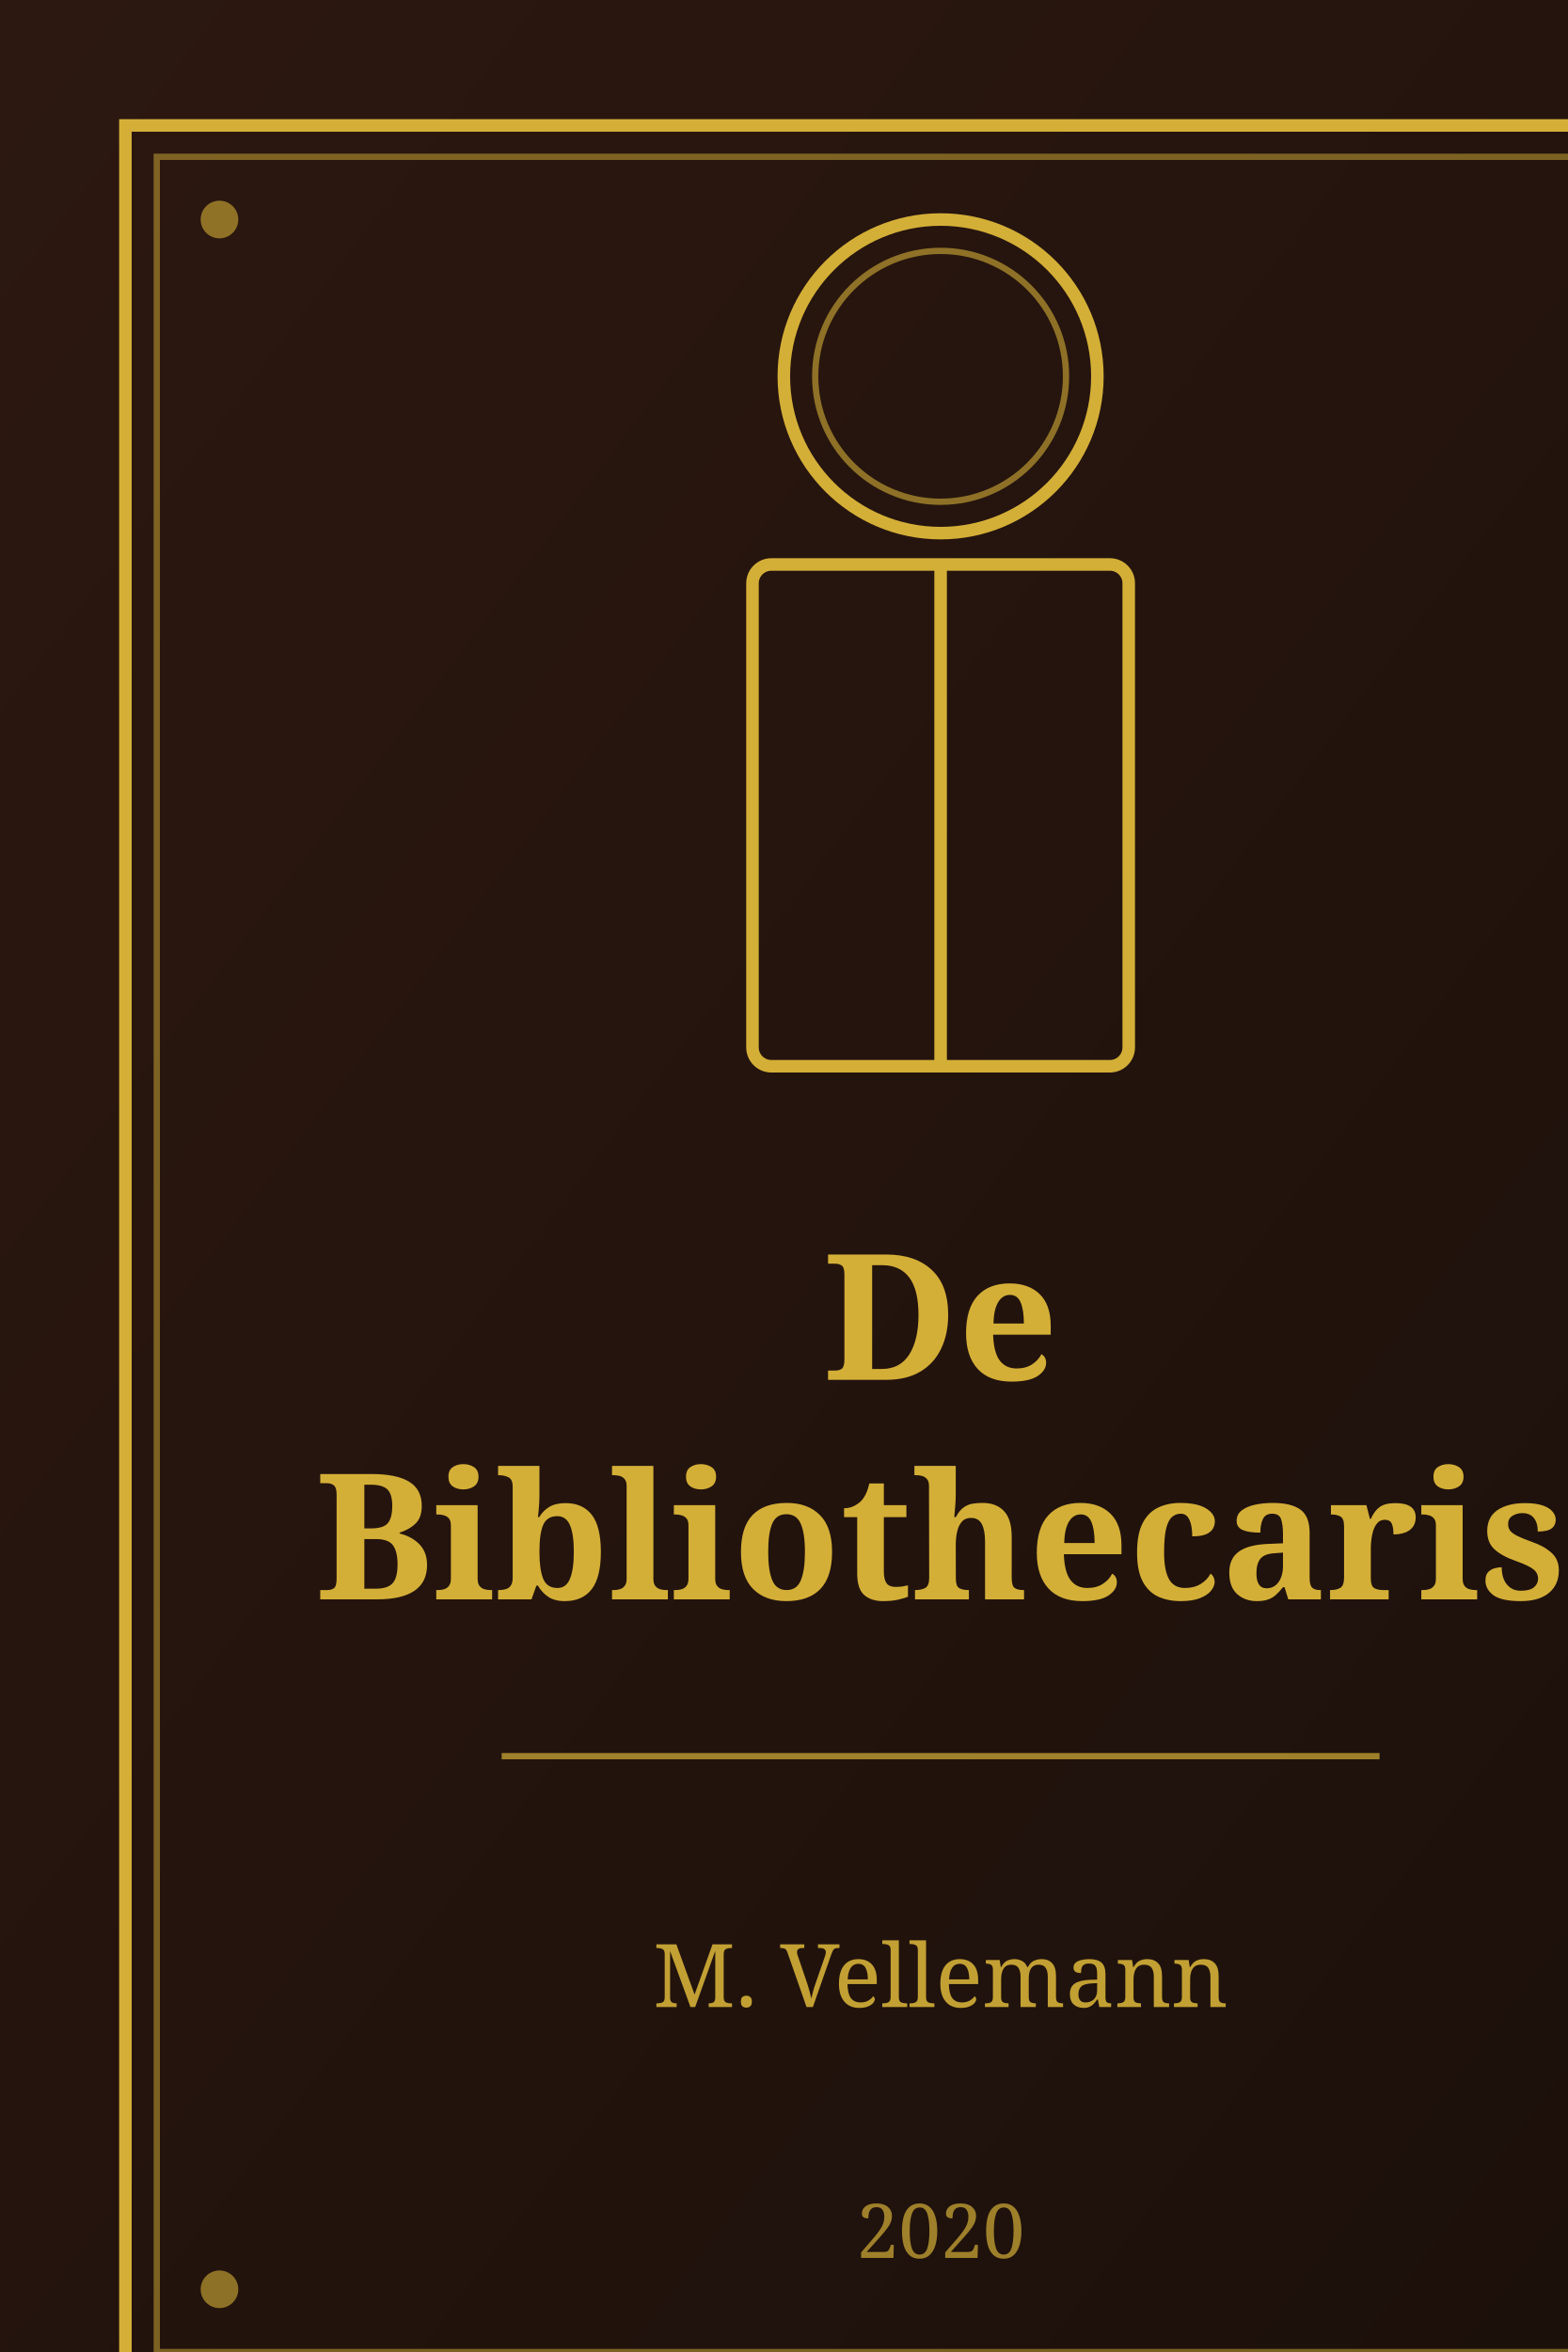
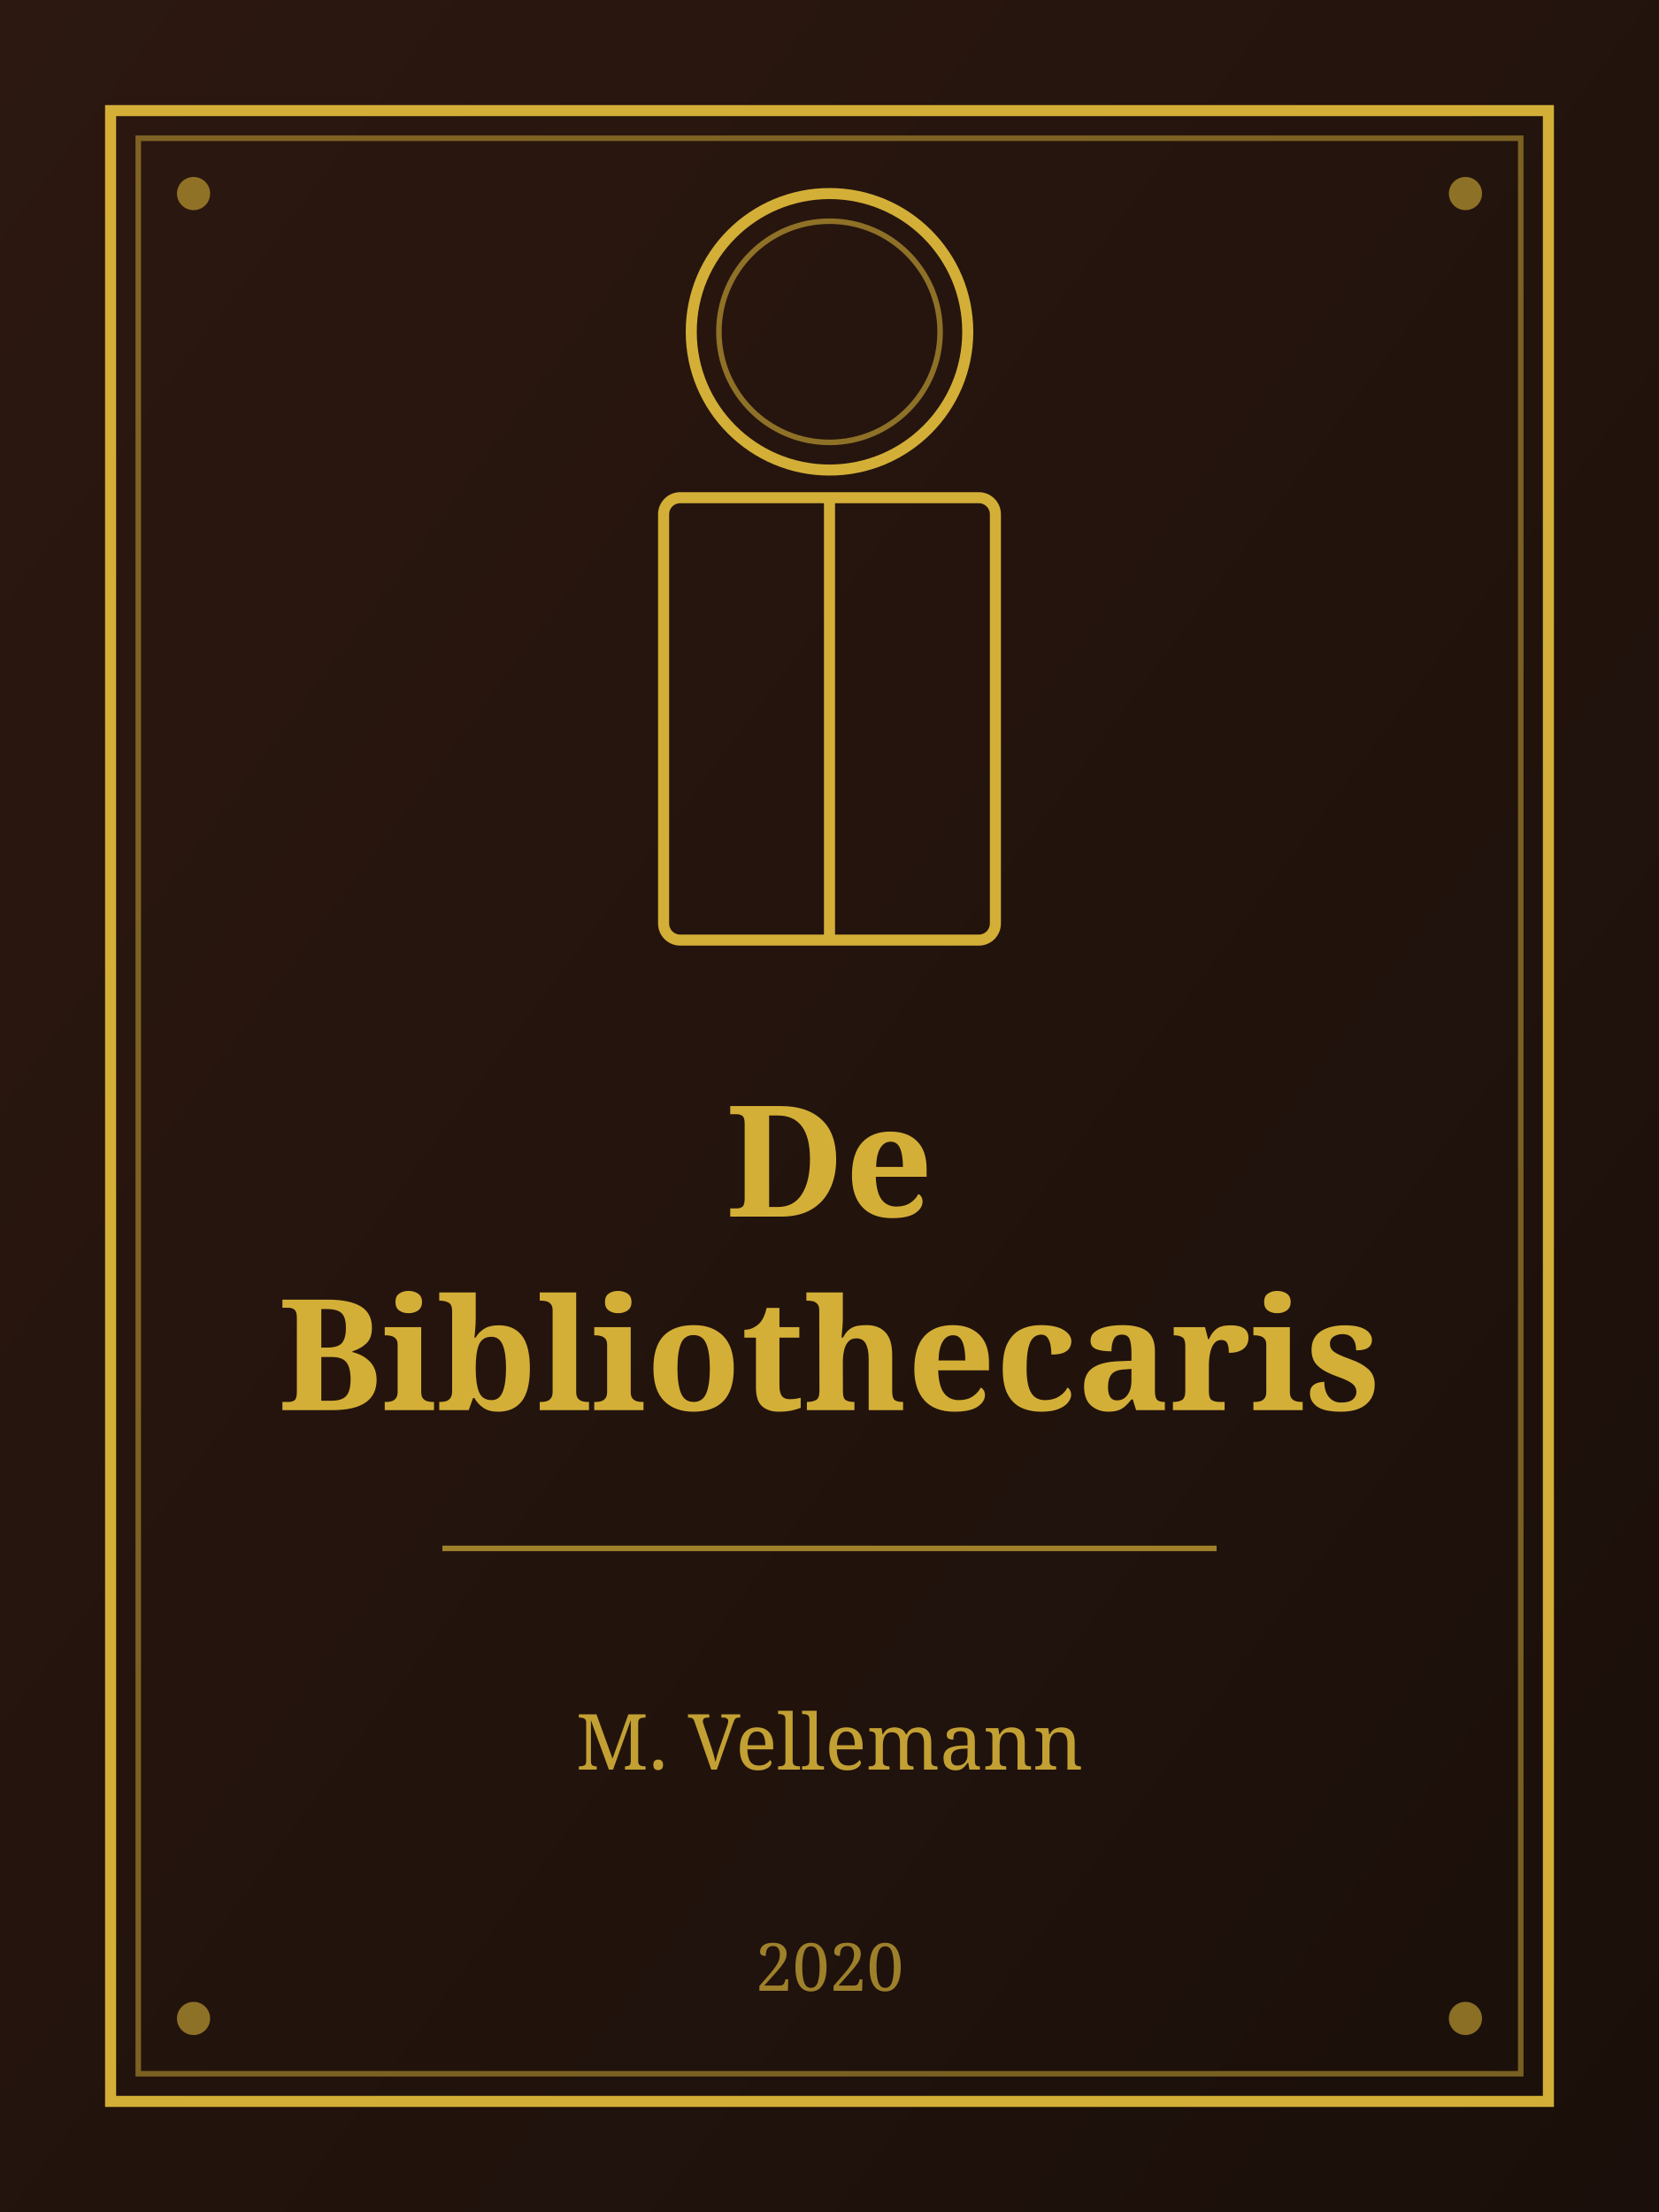
- <svg xmlns="http://www.w3.org/2000/svg" viewBox="0 0 250 375">
+ <svg xmlns="http://www.w3.org/2000/svg" viewBox="0 0 300 400">
  <defs>
    <linearGradient id="bookGrad" x1="0%" y1="0%" x2="100%" y2="100%">
      <stop offset="0%" style="stop-color:#2c1810;stop-opacity:1" />
      <stop offset="100%" style="stop-color:#1a0f0a;stop-opacity:1" />
    </linearGradient>
    <linearGradient id="accentGrad" x1="0%" y1="0%" x2="100%" y2="100%">
      <stop offset="0%" style="stop-color:#d4af37;stop-opacity:1" />
      <stop offset="100%" style="stop-color:#aa8c2c;stop-opacity:1" />
    </linearGradient>
  </defs>
  <rect width="300" height="400" fill="url(#bookGrad)" />
  <rect x="20" y="20" width="260" height="360" fill="none" stroke="#d4af37" stroke-width="2" />
  <rect x="25" y="25" width="250" height="350" fill="none" stroke="#d4af37" stroke-width="1" opacity="0.5" />
  <circle cx="150" cy="60" r="25" fill="none" stroke="#d4af37" stroke-width="2" />
  <circle cx="150" cy="60" r="20" fill="none" stroke="#d4af37" stroke-width="1" opacity="0.6" />
  <rect x="120" y="90" width="60" height="80" fill="none" stroke="#d4af37" stroke-width="2" rx="3" />
  <line x1="150" y1="90" x2="150" y2="170" stroke="#d4af37" stroke-width="2" />
  <text x="150" y="220" font-size="28" font-weight="bold" text-anchor="middle" fill="#d4af37" font-family="Georgia, serif">
    De
  </text>
  <text x="150" y="255" font-size="28" font-weight="bold" text-anchor="middle" fill="#d4af37" font-family="Georgia, serif">
    Bibliothecaris
  </text>
  <line x1="80" y1="280" x2="220" y2="280" stroke="#d4af37" stroke-width="1" opacity="0.7" />
  <text x="150" y="320" font-size="14" text-anchor="middle" fill="#d4af37" font-family="Georgia, serif" opacity="0.9">
    M. Vellemann
  </text>
  <text x="150" y="360" font-size="12" text-anchor="middle" fill="#d4af37" font-family="Georgia, serif" opacity="0.7">
    2020
  </text>
  <circle cx="35" cy="35" r="3" fill="#d4af37" opacity="0.6" />
  <circle cx="265" cy="35" r="3" fill="#d4af37" opacity="0.6" />
  <circle cx="35" cy="365" r="3" fill="#d4af37" opacity="0.6" />
  <circle cx="265" cy="365" r="3" fill="#d4af37" opacity="0.6" />
</svg>
